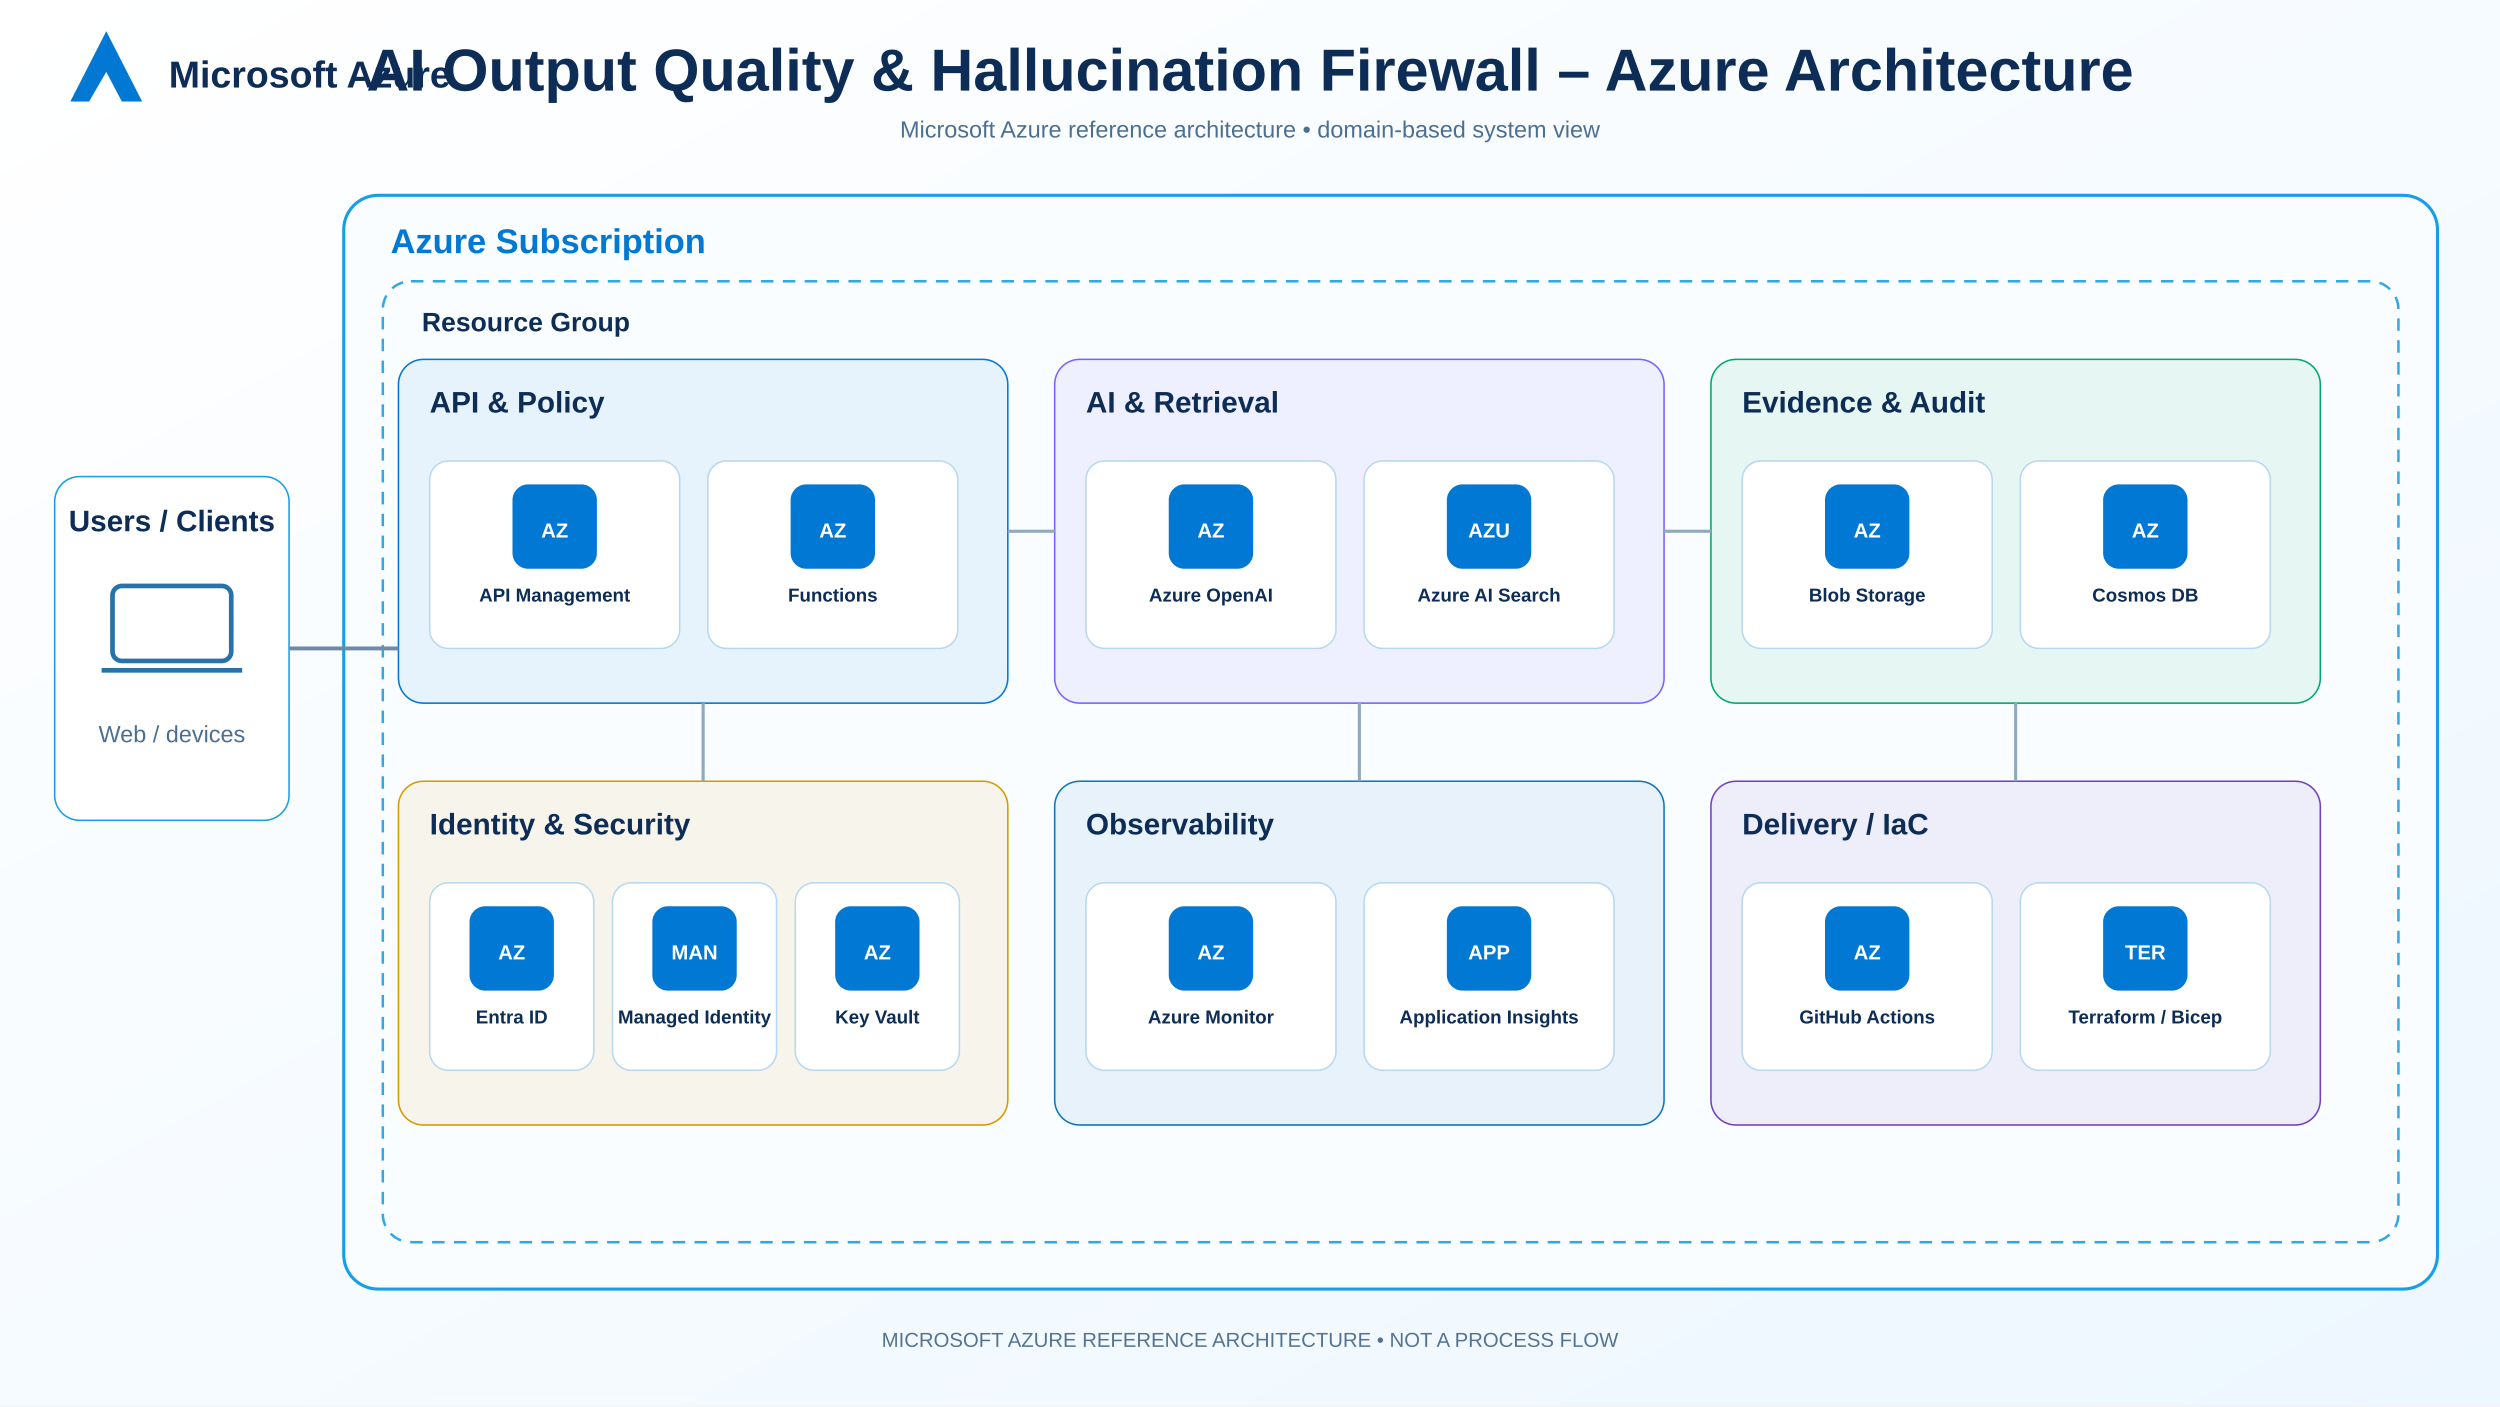
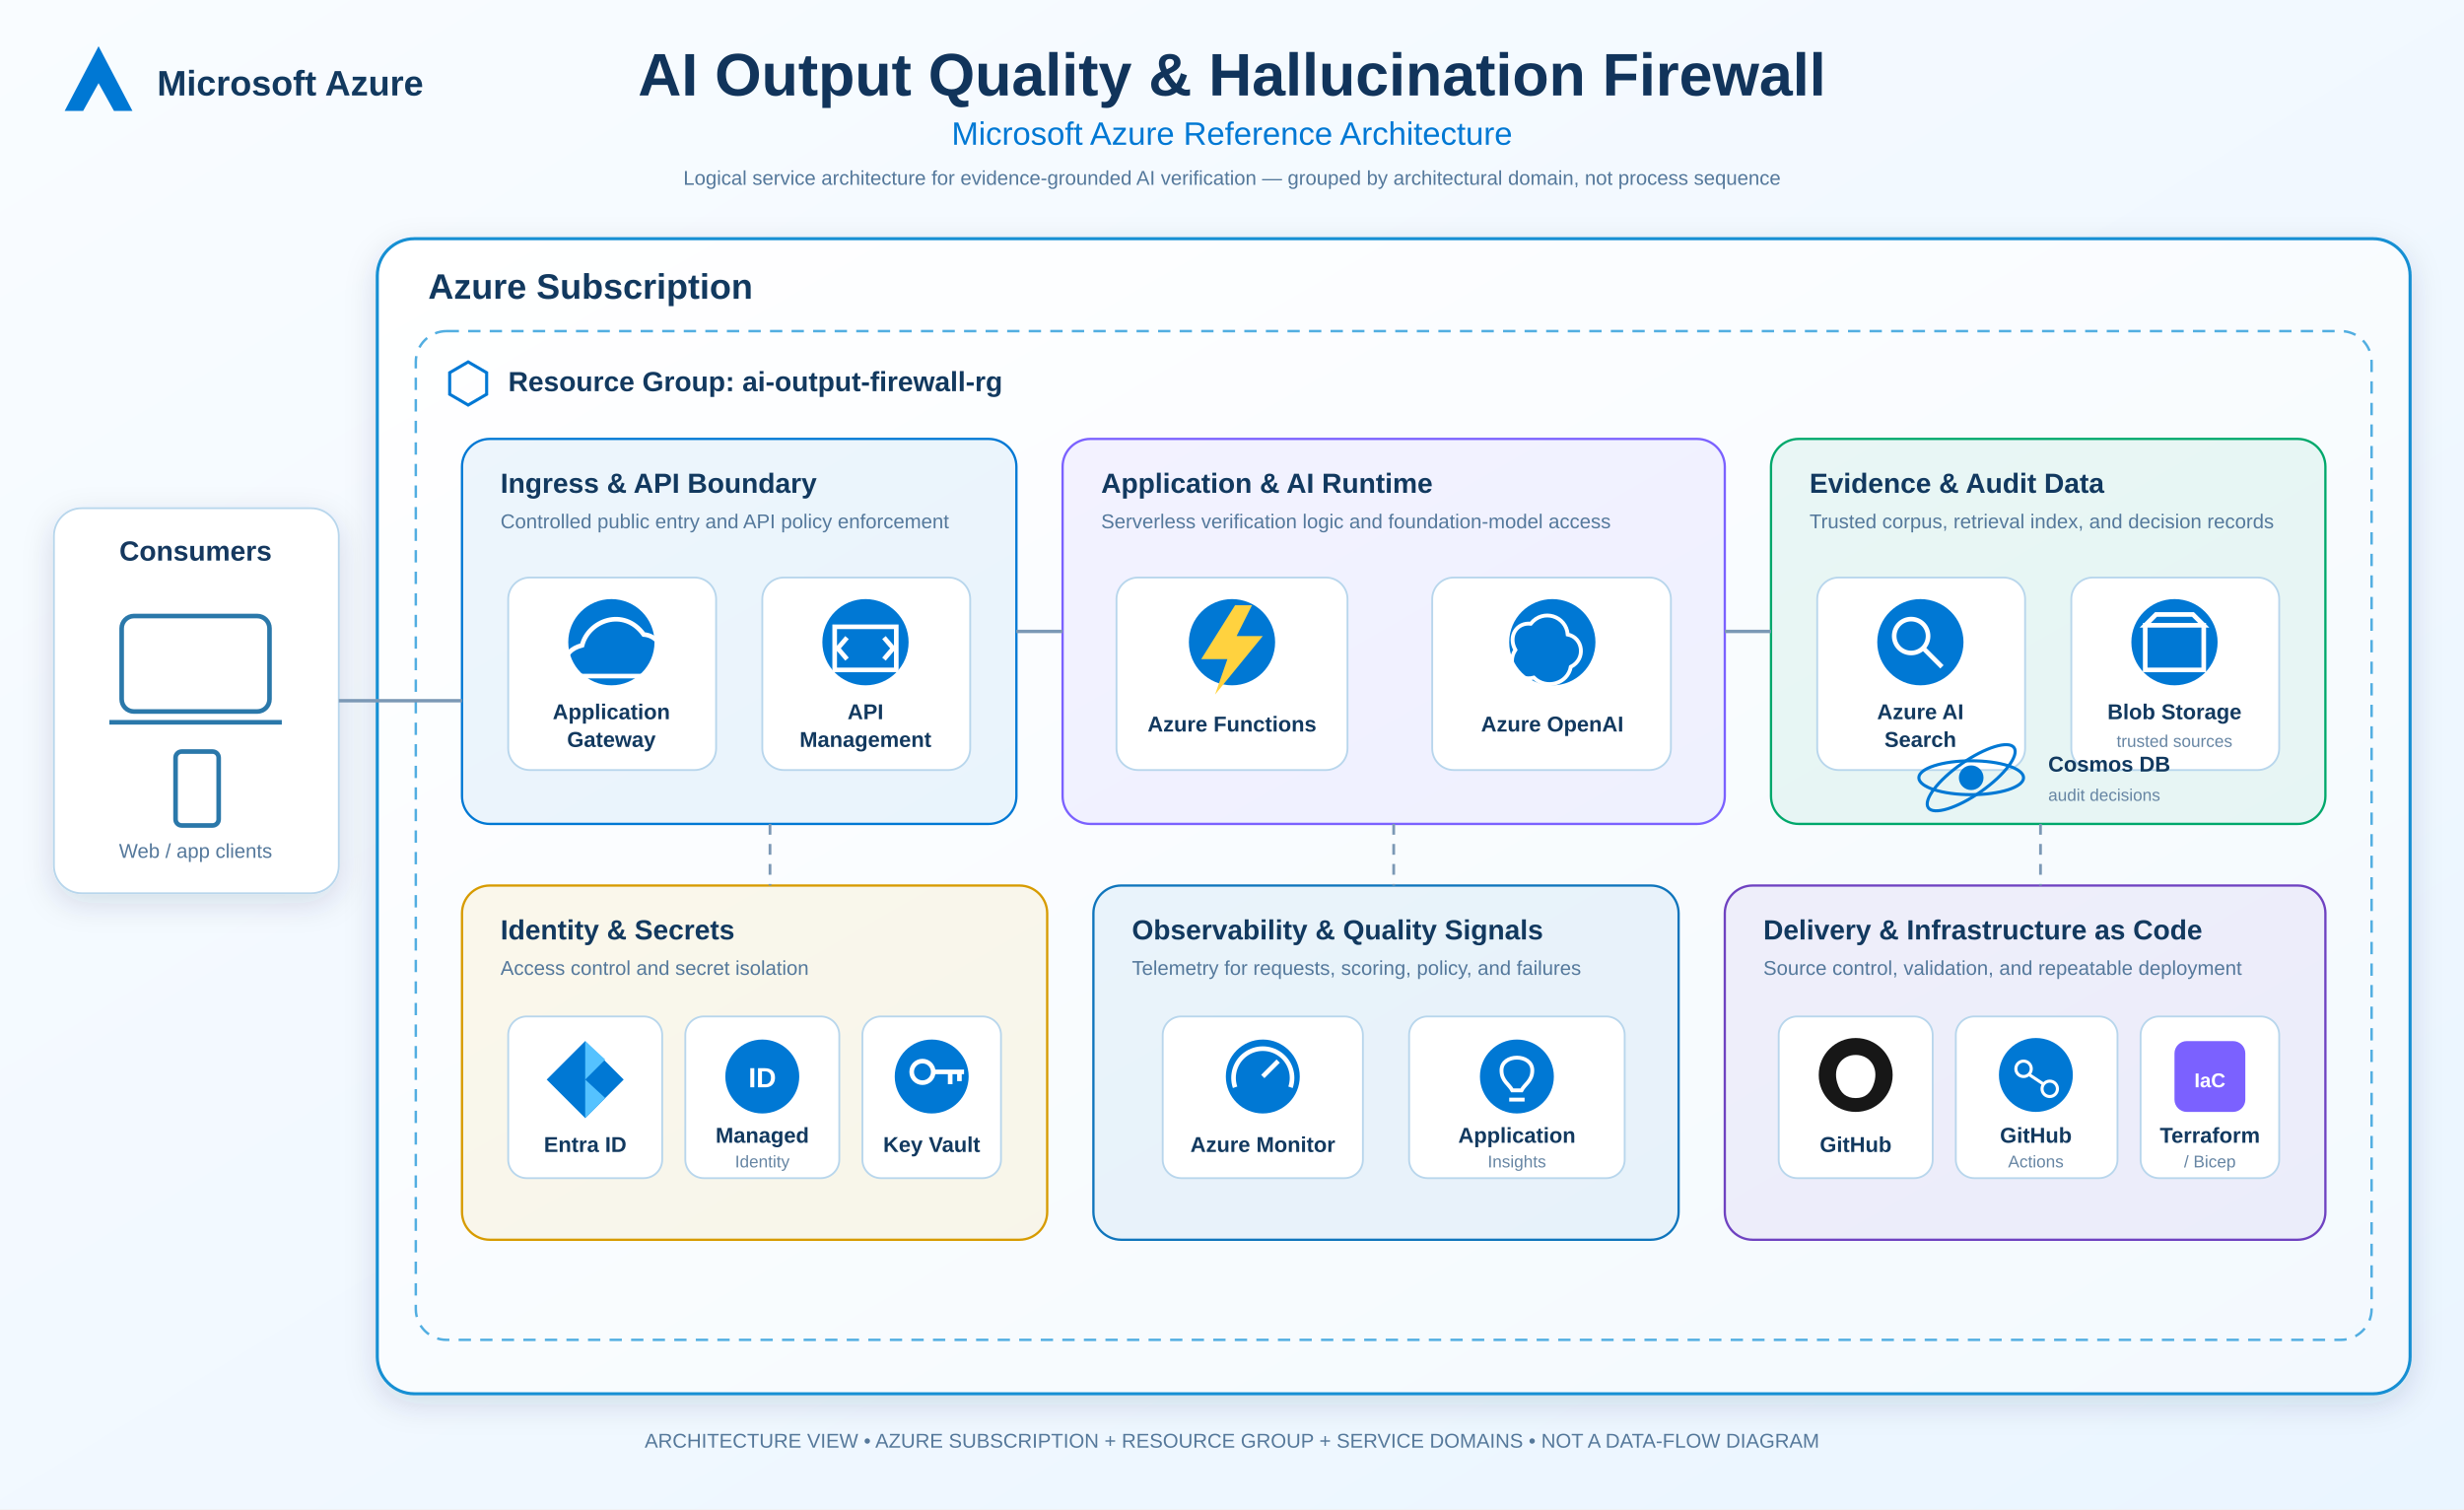
- <svg xmlns="http://www.w3.org/2000/svg" width="1600" height="900" viewBox="0 0 1600 900" role="img">
+ <svg xmlns="http://www.w3.org/2000/svg" width="1600" height="980" viewBox="0 0 1600 980" role="img" aria-labelledby="title desc">
  <defs>
    <linearGradient id="bg" x1="0" y1="0" x2="1" y2="1">
-       <stop stop-color="#fff" />
-       <stop offset="1" stop-color="#edf7ff" />
+       <stop stop-color="#f9fcff" />
+       <stop offset="1" stop-color="#eaf5ff" />
    </linearGradient>
-     <style>.h{font:700 19px Arial;fill:#0d2d56}.svc{font:700 12px Arial;fill:#0d2d56}.icon{font:700 13px Arial;fill:#fff}.m{font:15px Arial;fill:#4b6f93}</style>
+     <linearGradient id="sub" x1="0" y1="0" x2="1" y2="1">
+       <stop stop-color="#ffffff" />
+       <stop offset="1" stop-color="#f3f9fe" />
+     </linearGradient>
+     <filter id="shadow" x="-20%" y="-20%" width="140%" height="140%">
+       <feDropShadow dx="0" dy="6" stdDeviation="10" flood-color="#002b55" flood-opacity=".14" />
+     </filter>
+     <style>
+     .txt{font-family:Segoe UI,Arial,sans-serif;fill:#12395f}.muted{font-family:Segoe UI,Arial,sans-serif;fill:#54789b}
+     .h1{font:700 39px 'Segoe UI',Arial,sans-serif;fill:#11345b}.h2{font:700 23px 'Segoe UI',Arial,sans-serif;fill:#12395f}
+     .h3{font:700 18px 'Segoe UI',Arial,sans-serif;fill:#12395f}.svc{font:700 14px 'Segoe UI',Arial,sans-serif;fill:#12395f}
+     .sm{font:13px 'Segoe UI',Arial,sans-serif;fill:#54789b}.tiny{font:11px 'Segoe UI',Arial,sans-serif;fill:#6685a3}
+     .boundary{fill:url(#sub);stroke:#178fd3;stroke-width:2}.rg{fill:none;stroke:#52aee1;stroke-width:1.6;stroke-dasharray:8 6}
+     .domain{stroke-width:1.5}.card{fill:#fff;stroke:#b8d6ec;stroke-width:1.2}
+     .rel{stroke:#7b98b5;stroke-width:2.2;fill:none}.dash{stroke:#7b98b5;stroke-width:1.8;fill:none;stroke-dasharray:7 6}
+   </style>
  </defs>
-   <rect width="1600" height="900" fill="url(#bg)" />
-   <path d="M45 65L68 20l23 45H78L68 46 57 65z" fill="#0078D4" />
-   <text x="108" y="56" font-family="Arial" font-size="24" font-weight="700" fill="#0d2d56">Microsoft Azure</text>
-   <text x="800" y="58" text-anchor="middle" font-family="Arial" font-size="38" font-weight="700" fill="#0d2d56">AI Output Quality &amp; Hallucination Firewall – Azure Architecture</text>
-   <text x="800" y="88" text-anchor="middle" class="m">Microsoft Azure reference architecture • domain-based system view</text>
-   <rect x="220" y="125" width="1340" height="700" rx="22" fill="#fafdff" stroke="#179ee7" stroke-width="2" />
-   <text x="250" y="162" font-family="Arial" font-size="22" font-weight="700" fill="#0078D4">Azure Subscription</text>
-   <rect x="245" y="180" width="1290" height="615" rx="18" fill="none" stroke="#32a7e8" stroke-width="1.6" stroke-dasharray="8 6" />
-   <text x="270" y="212" font-family="Arial" font-size="17" font-weight="700" fill="#0d2d56">Resource Group</text>
+   <rect width="1600" height="980" fill="url(#bg)" />
+   <g transform="translate(42 25)">
+     <path d="M0 47L22 5l22 42H32L22 29 12 47z" fill="#0078D4" />
+     <text x="60" y="37" class="h2">Microsoft Azure</text>
+   </g>
+   <text x="800" y="62" text-anchor="middle" class="h1">AI Output Quality &amp; Hallucination Firewall</text>
+   <text x="800" y="94" text-anchor="middle" font-family="Segoe UI,Arial,sans-serif" font-size="21" fill="#0078D4">Microsoft Azure Reference Architecture</text>
+   <text x="800" y="120" text-anchor="middle" class="sm">Logical service architecture for evidence-grounded AI verification — grouped by architectural domain, not process sequence</text>
+   <g transform="translate(35 330)" filter="url(#shadow)">
+     <rect width="185" height="250" rx="18" class="card" stroke="#178fd3" />
+     <text x="92" y="34" text-anchor="middle" class="h3">Consumers</text>
+     <rect x="44" y="70" width="96" height="62" rx="8" fill="none" stroke="#2c78aa" stroke-width="3" />
+     <path d="M36 139h112" stroke="#2c78aa" stroke-width="3" />
+     <rect x="79" y="158" width="28" height="48" rx="4" fill="none" stroke="#2c78aa" stroke-width="3" />
+     <text x="92" y="227" text-anchor="middle" class="sm">Web / app clients</text>
+   </g>
+   <rect x="245" y="155" width="1320" height="750" rx="24" class="boundary" filter="url(#shadow)" />
+   <text x="278" y="194" class="h2" fill="#0078D4">Azure Subscription</text>
+   <rect x="270" y="215" width="1270" height="655" rx="20" class="rg" />
+   <g transform="translate(292 232)">
+     <path d="M0 10l12-7 12 7v14l-12 7-12-7z" fill="none" stroke="#0078D4" stroke-width="2" />
+     <text x="38" y="22" class="h3">Resource Group: ai-output-firewall-rg</text>
+   </g>
  <g>
-     <rect x="255" y="230" width="390" height="220" rx="16" fill="#0078D4" fill-opacity=".08" stroke="#0078D4" />
-     <text x="275" y="264" class="h">API &amp; Policy</text>
-     <g transform="translate(275 295)">
-       <rect width="160" height="120" rx="12" fill="#fff" stroke="#b8d8ef" />
-       <rect x="53" y="15" width="54" height="54" rx="10" fill="#0078D4" />
-       <text x="80" y="49" text-anchor="middle" class="icon">AZ</text>
-       <text x="80" y="90" text-anchor="middle" class="svc">API Management</text>
+     <rect x="300" y="285" width="360" height="250" rx="18" fill="#0078D4" fill-opacity=".07" stroke="#0078D4" class="domain" />
+     <text x="325" y="320" class="h3">Ingress &amp; API Boundary</text>
+     <text x="325" y="343" class="sm">Controlled public entry and API policy enforcement</text>
+     <g transform="translate(330 375)">
+       <rect width="135" height="125" rx="14" class="card" />
+       <circle cx="67" cy="42" r="28" fill="#0078D4" />
+       <path d="M48 44c4-16 27-25 40-7 13 1 18 19 7 27H47c-12-3-14-16 1-20z" fill="none" stroke="#fff" stroke-width="3" />
+       <text x="67" y="92" text-anchor="middle" class="svc">Application</text>
+       <text x="67" y="110" text-anchor="middle" class="svc">Gateway</text>
    </g>
-     <g transform="translate(453 295)">
-       <rect width="160" height="120" rx="12" fill="#fff" stroke="#b8d8ef" />
-       <rect x="53" y="15" width="54" height="54" rx="10" fill="#0078D4" />
-       <text x="80" y="49" text-anchor="middle" class="icon">AZ</text>
-       <text x="80" y="90" text-anchor="middle" class="svc">Functions</text>
+     <g transform="translate(495 375)">
+       <rect width="135" height="125" rx="14" class="card" />
+       <circle cx="67" cy="42" r="28" fill="#0078D4" />
+       <path d="M47 32h40v28H47zM55 39l-6 7 6 7M79 39l6 7-6 7" fill="none" stroke="#fff" stroke-width="3" />
+       <text x="67" y="92" text-anchor="middle" class="svc">API</text>
+       <text x="67" y="110" text-anchor="middle" class="svc">Management</text>
    </g>
  </g>
  <g>
-     <rect x="675" y="230" width="390" height="220" rx="16" fill="#7B61FF" fill-opacity=".08" stroke="#7B61FF" />
-     <text x="695" y="264" class="h">AI &amp; Retrieval</text>
-     <g transform="translate(695 295)">
-       <rect width="160" height="120" rx="12" fill="#fff" stroke="#b8d8ef" />
-       <rect x="53" y="15" width="54" height="54" rx="10" fill="#0078D4" />
-       <text x="80" y="49" text-anchor="middle" class="icon">AZ</text>
-       <text x="80" y="90" text-anchor="middle" class="svc">Azure OpenAI</text>
+     <rect x="690" y="285" width="430" height="250" rx="18" fill="#7B61FF" fill-opacity=".07" stroke="#7B61FF" class="domain" />
+     <text x="715" y="320" class="h3">Application &amp; AI Runtime</text>
+     <text x="715" y="343" class="sm">Serverless verification logic and foundation-model access</text>
+     <g transform="translate(725 375)">
+       <rect width="150" height="125" rx="14" class="card" />
+       <circle cx="75" cy="42" r="28" fill="#0078D4" />
+       <path d="M77 18L55 53h17l-8 23 31-38H78l10-20z" fill="#FFD23F" />
+       <text x="75" y="100" text-anchor="middle" class="svc">Azure Functions</text>
    </g>
-     <g transform="translate(873 295)">
-       <rect width="160" height="120" rx="12" fill="#fff" stroke="#b8d8ef" />
-       <rect x="53" y="15" width="54" height="54" rx="10" fill="#0078D4" />
-       <text x="80" y="49" text-anchor="middle" class="icon">AZU</text>
-       <text x="80" y="90" text-anchor="middle" class="svc">Azure AI Search</text>
+     <g transform="translate(930 375)">
+       <rect width="155" height="125" rx="14" class="card" />
+       <circle cx="78" cy="42" r="28" fill="#0078D4" />
+       <path d="M64 30c8-10 23-5 24 7 10 2 12 16 2 21-2 11-16 15-24 7-11 3-18-9-12-18-5-9 1-18 10-17z" fill="none" stroke="#fff" stroke-width="2.5" />
+       <text x="78" y="100" text-anchor="middle" class="svc">Azure OpenAI</text>
    </g>
  </g>
  <g>
-     <rect x="1095" y="230" width="390" height="220" rx="16" fill="#00A86B" fill-opacity=".08" stroke="#00A86B" />
-     <text x="1115" y="264" class="h">Evidence &amp; Audit</text>
-     <g transform="translate(1115 295)">
-       <rect width="160" height="120" rx="12" fill="#fff" stroke="#b8d8ef" />
-       <rect x="53" y="15" width="54" height="54" rx="10" fill="#0078D4" />
-       <text x="80" y="49" text-anchor="middle" class="icon">AZ</text>
-       <text x="80" y="90" text-anchor="middle" class="svc">Blob Storage</text>
+     <rect x="1150" y="285" width="360" height="250" rx="18" fill="#00A86B" fill-opacity=".07" stroke="#00A86B" class="domain" />
+     <text x="1175" y="320" class="h3">Evidence &amp; Audit Data</text>
+     <text x="1175" y="343" class="sm">Trusted corpus, retrieval index, and decision records</text>
+     <g transform="translate(1180 375)">
+       <rect width="135" height="125" rx="14" class="card" />
+       <circle cx="67" cy="42" r="28" fill="#0078D4" />
+       <circle cx="61" cy="38" r="11" fill="none" stroke="#fff" stroke-width="3" />
+       <path d="M69 46l12 12" stroke="#fff" stroke-width="3" />
+       <text x="67" y="92" text-anchor="middle" class="svc">Azure AI</text>
+       <text x="67" y="110" text-anchor="middle" class="svc">Search</text>
    </g>
-     <g transform="translate(1293 295)">
-       <rect width="160" height="120" rx="12" fill="#fff" stroke="#b8d8ef" />
-       <rect x="53" y="15" width="54" height="54" rx="10" fill="#0078D4" />
-       <text x="80" y="49" text-anchor="middle" class="icon">AZ</text>
-       <text x="80" y="90" text-anchor="middle" class="svc">Cosmos DB</text>
+     <g transform="translate(1345 375)">
+       <rect width="135" height="125" rx="14" class="card" />
+       <circle cx="67" cy="42" r="28" fill="#0078D4" />
+       <path d="M48 31h38v29H48zM55 24h24l7 7H48z" fill="none" stroke="#fff" stroke-width="3" />
+       <text x="67" y="92" text-anchor="middle" class="svc">Blob Storage</text>
+       <text x="67" y="110" text-anchor="middle" class="tiny">trusted sources</text>
    </g>
  </g>
  <g>
-     <rect x="255" y="500" width="390" height="220" rx="16" fill="#D79B00" fill-opacity=".08" stroke="#D79B00" />
-     <text x="275" y="534" class="h">Identity &amp; Security</text>
-     <g transform="translate(275 565)">
-       <rect width="105" height="120" rx="12" fill="#fff" stroke="#b8d8ef" />
-       <rect x="25.5" y="15" width="54" height="54" rx="10" fill="#0078D4" />
-       <text x="52.5" y="49" text-anchor="middle" class="icon">AZ</text>
-       <text x="52.5" y="90" text-anchor="middle" class="svc">Entra ID</text>
+     <rect x="300" y="575" width="380" height="230" rx="18" fill="#F4B400" fill-opacity=".08" stroke="#D79B00" class="domain" />
+     <text x="325" y="610" class="h3">Identity &amp; Secrets</text>
+     <text x="325" y="633" class="sm">Access control and secret isolation</text>
+     <g transform="translate(330 660)">
+       <rect width="100" height="105" rx="12" class="card" />
+       <path d="M50 16l25 25-25 25-25-25z" fill="#0078D4" />
+       <path d="M50 16v50l13-13-13-12 13-13z" fill="#55C2FF" />
+       <text x="50" y="88" text-anchor="middle" class="svc">Entra ID</text>
    </g>
-     <g transform="translate(392 565)">
-       <rect width="105" height="120" rx="12" fill="#fff" stroke="#b8d8ef" />
-       <rect x="25.5" y="15" width="54" height="54" rx="10" fill="#0078D4" />
-       <text x="52.5" y="49" text-anchor="middle" class="icon">MAN</text>
-       <text x="52.5" y="90" text-anchor="middle" class="svc">Managed Identity</text>
+     <g transform="translate(445 660)">
+       <rect width="100" height="105" rx="12" class="card" />
+       <circle cx="50" cy="39" r="24" fill="#0078D4" />
+       <text x="50" y="46" text-anchor="middle" font-family="Segoe UI,Arial" font-size="18" font-weight="700" fill="#fff">ID</text>
+       <text x="50" y="82" text-anchor="middle" class="svc">Managed</text>
+       <text x="50" y="98" text-anchor="middle" class="tiny">Identity</text>
    </g>
-     <g transform="translate(509 565)">
-       <rect width="105" height="120" rx="12" fill="#fff" stroke="#b8d8ef" />
-       <rect x="25.5" y="15" width="54" height="54" rx="10" fill="#0078D4" />
-       <text x="52.5" y="49" text-anchor="middle" class="icon">AZ</text>
-       <text x="52.5" y="90" text-anchor="middle" class="svc">Key Vault</text>
+     <g transform="translate(560 660)">
+       <rect width="90" height="105" rx="12" class="card" />
+       <circle cx="45" cy="39" r="24" fill="#0078D4" />
+       <circle cx="39" cy="36" r="7" fill="none" stroke="#fff" stroke-width="3" />
+       <path d="M46 36h20M57 36v8M63 36v6" stroke="#fff" stroke-width="3" />
+       <text x="45" y="88" text-anchor="middle" class="svc">Key Vault</text>
    </g>
  </g>
  <g>
-     <rect x="675" y="500" width="390" height="220" rx="16" fill="#0F75BC" fill-opacity=".08" stroke="#0F75BC" />
-     <text x="695" y="534" class="h">Observability</text>
-     <g transform="translate(695 565)">
-       <rect width="160" height="120" rx="12" fill="#fff" stroke="#b8d8ef" />
-       <rect x="53" y="15" width="54" height="54" rx="10" fill="#0078D4" />
-       <text x="80" y="49" text-anchor="middle" class="icon">AZ</text>
-       <text x="80" y="90" text-anchor="middle" class="svc">Azure Monitor</text>
+     <rect x="710" y="575" width="380" height="230" rx="18" fill="#0F75BC" fill-opacity=".07" stroke="#0F75BC" class="domain" />
+     <text x="735" y="610" class="h3">Observability &amp; Quality Signals</text>
+     <text x="735" y="633" class="sm">Telemetry for requests, scoring, policy, and failures</text>
+     <g transform="translate(755 660)">
+       <rect width="130" height="105" rx="12" class="card" />
+       <circle cx="65" cy="39" r="24" fill="#0078D4" />
+       <path d="M47 46a19 19 0 1 1 36 0M65 39l10-10" fill="none" stroke="#fff" stroke-width="3" />
+       <text x="65" y="88" text-anchor="middle" class="svc">Azure Monitor</text>
    </g>
-     <g transform="translate(873 565)">
-       <rect width="160" height="120" rx="12" fill="#fff" stroke="#b8d8ef" />
-       <rect x="53" y="15" width="54" height="54" rx="10" fill="#0078D4" />
-       <text x="80" y="49" text-anchor="middle" class="icon">APP</text>
-       <text x="80" y="90" text-anchor="middle" class="svc">Application Insights</text>
+     <g transform="translate(915 660)">
+       <rect width="140" height="105" rx="12" class="card" />
+       <circle cx="70" cy="39" r="24" fill="#0078D4" />
+       <path d="M60 35c0-11 20-11 20 0 0 7-5 9-7 13H67c-2-4-7-6-7-13zM65 54h10" fill="none" stroke="#fff" stroke-width="2.5" />
+       <text x="70" y="82" text-anchor="middle" class="svc">Application</text>
+       <text x="70" y="98" text-anchor="middle" class="tiny">Insights</text>
    </g>
  </g>
  <g>
-     <rect x="1095" y="500" width="390" height="220" rx="16" fill="#6F42C1" fill-opacity=".08" stroke="#6F42C1" />
-     <text x="1115" y="534" class="h">Delivery / IaC</text>
-     <g transform="translate(1115 565)">
-       <rect width="160" height="120" rx="12" fill="#fff" stroke="#b8d8ef" />
-       <rect x="53" y="15" width="54" height="54" rx="10" fill="#0078D4" />
-       <text x="80" y="49" text-anchor="middle" class="icon">AZ</text>
-       <text x="80" y="90" text-anchor="middle" class="svc">GitHub Actions</text>
+     <rect x="1120" y="575" width="390" height="230" rx="18" fill="#6F42C1" fill-opacity=".07" stroke="#6F42C1" class="domain" />
+     <text x="1145" y="610" class="h3">Delivery &amp; Infrastructure as Code</text>
+     <text x="1145" y="633" class="sm">Source control, validation, and repeatable deployment</text>
+     <g transform="translate(1155 660)">
+       <rect width="100" height="105" rx="12" class="card" />
+       <circle cx="50" cy="38" r="24" fill="#171717" />
+       <path d="M38 43c-3-10 3-18 12-18s15 8 12 18c-2 7-6 10-12 10s-10-3-12-10z" fill="#fff" />
+       <text x="50" y="88" text-anchor="middle" class="svc">GitHub</text>
    </g>
-     <g transform="translate(1293 565)">
-       <rect width="160" height="120" rx="12" fill="#fff" stroke="#b8d8ef" />
-       <rect x="53" y="15" width="54" height="54" rx="10" fill="#0078D4" />
-       <text x="80" y="49" text-anchor="middle" class="icon">TER</text>
-       <text x="80" y="90" text-anchor="middle" class="svc">Terraform / Bicep</text>
+     <g transform="translate(1270 660)">
+       <rect width="105" height="105" rx="12" class="card" />
+       <circle cx="52" cy="38" r="24" fill="#0078D4" />
+       <circle cx="44" cy="34" r="5" fill="none" stroke="#fff" stroke-width="2" />
+       <circle cx="61" cy="47" r="5" fill="none" stroke="#fff" stroke-width="2" />
+       <path d="M48 38l9 6" stroke="#fff" stroke-width="2" />
+       <text x="52" y="82" text-anchor="middle" class="svc">GitHub</text>
+       <text x="52" y="98" text-anchor="middle" class="tiny">Actions</text>
+     </g>
+     <g transform="translate(1390 660)">
+       <rect width="90" height="105" rx="12" class="card" />
+       <rect x="22" y="16" width="46" height="46" rx="8" fill="#7B61FF" />
+       <text x="45" y="46" text-anchor="middle" font-family="Segoe UI,Arial" font-size="13" font-weight="700" fill="#fff">IaC</text>
+       <text x="45" y="82" text-anchor="middle" class="svc">Terraform</text>
+       <text x="45" y="98" text-anchor="middle" class="tiny">/ Bicep</text>
    </g>
  </g>
-   <g>
-     <rect x="35" y="305" width="150" height="220" rx="16" fill="#fff" stroke="#179ee7" />
-     <text x="110" y="340" text-anchor="middle" class="h">Users / Clients</text>
-     <rect x="72" y="375" width="76" height="48" rx="6" fill="none" stroke="#2672a9" stroke-width="3" />
-     <path d="M65 429h90" stroke="#2672a9" stroke-width="3" />
-     <text x="110" y="475" text-anchor="middle" class="m">Web / devices</text>
+   <path d="M220 455H300" class="rel" />
+   <path d="M660 410H690" class="rel" />
+   <path d="M1120 410H1150" class="rel" />
+   <path d="M500 535V575" class="dash" />
+   <path d="M905 535V575" class="dash" />
+   <path d="M1325 535V575" class="dash" />
+   <g transform="translate(1280 505)">
+     <ellipse cx="0" cy="0" rx="34" ry="11" fill="none" stroke="#0078D4" stroke-width="2" />
+     <ellipse cx="0" cy="0" rx="11" ry="34" fill="none" stroke="#0078D4" stroke-width="2" transform="rotate(55)" />
+     <circle cx="0" cy="0" r="8" fill="#0078D4" />
+     <text x="50" y="-4" class="svc">Cosmos DB</text>
+     <text x="50" y="15" class="tiny">audit decisions</text>
  </g>
-   <path d="M185 415H255" stroke="#6d8ba8" stroke-width="2.5" />
-   <path d="M645 340H675M1065 340H1095M450 450V500M870 450V500M1290 450V500" stroke="#91a8bd" stroke-width="2" />
-   <text x="800" y="862" text-anchor="middle" font-family="Arial" font-size="13" fill="#537391">MICROSOFT AZURE REFERENCE ARCHITECTURE • NOT A PROCESS FLOW</text>
+   <text x="800" y="940" text-anchor="middle" font-family="Segoe UI,Arial,sans-serif" font-size="13" fill="#55789a">ARCHITECTURE VIEW • AZURE SUBSCRIPTION + RESOURCE GROUP + SERVICE DOMAINS • NOT A DATA-FLOW DIAGRAM</text>
</svg>
